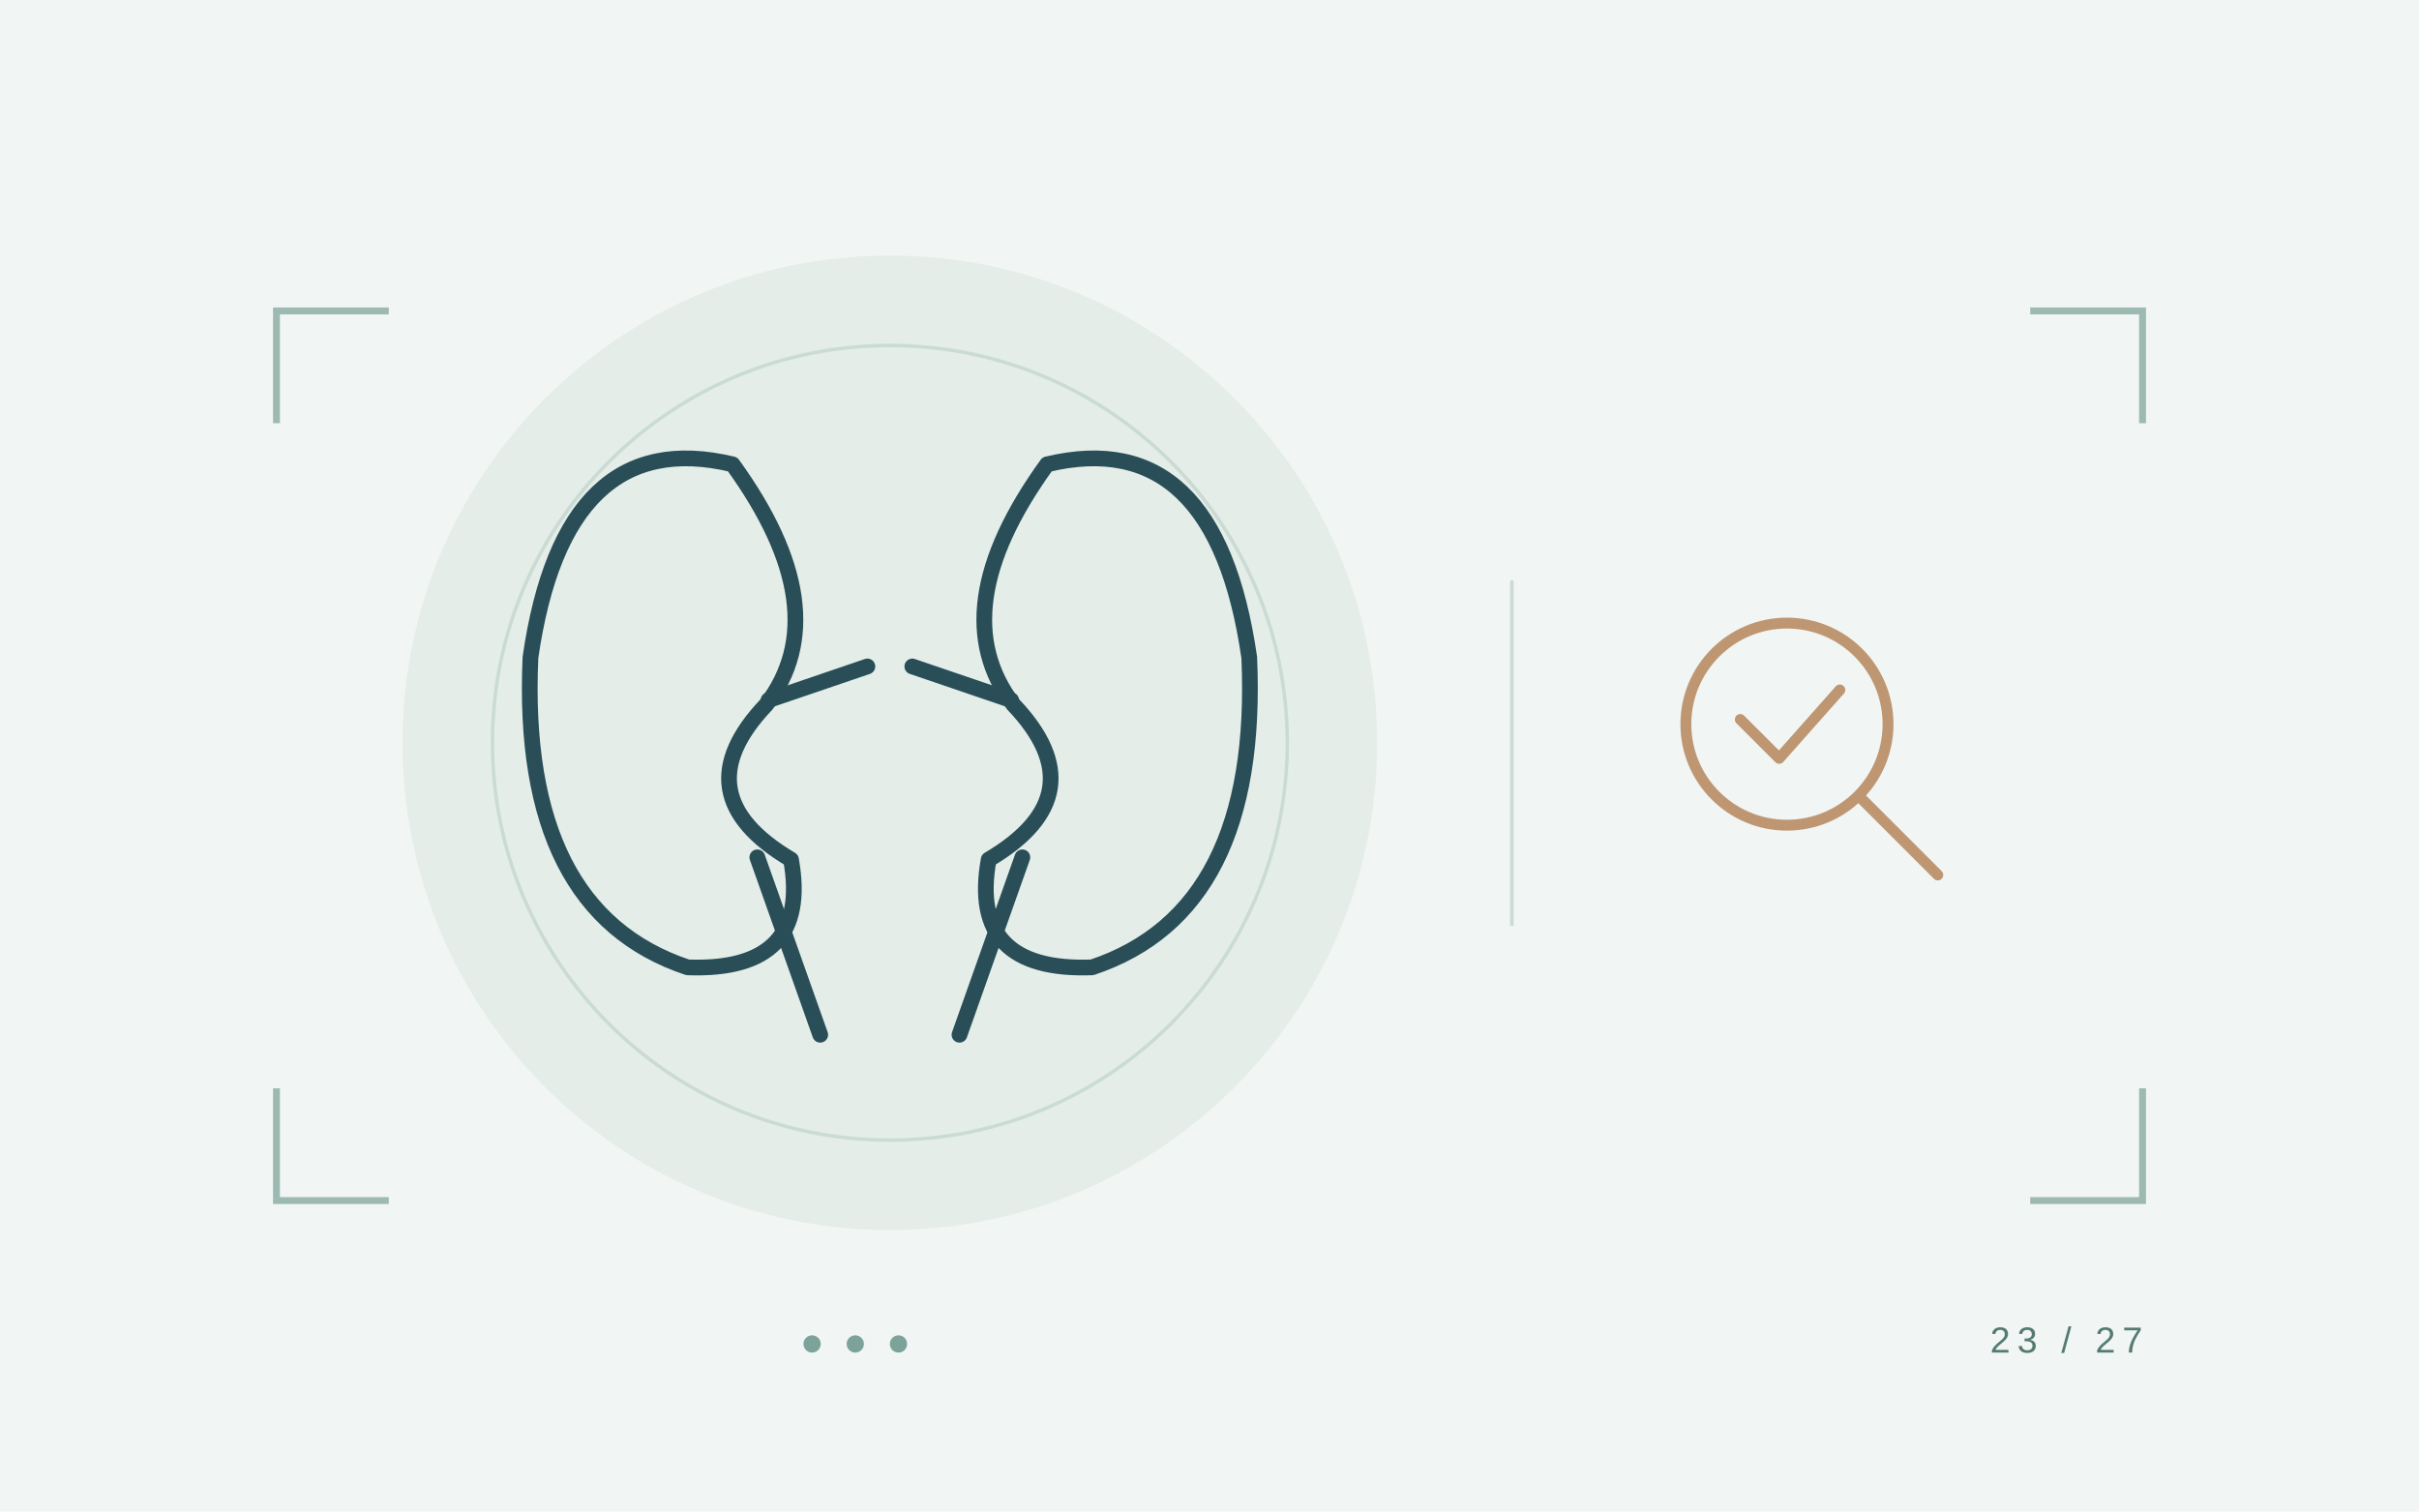
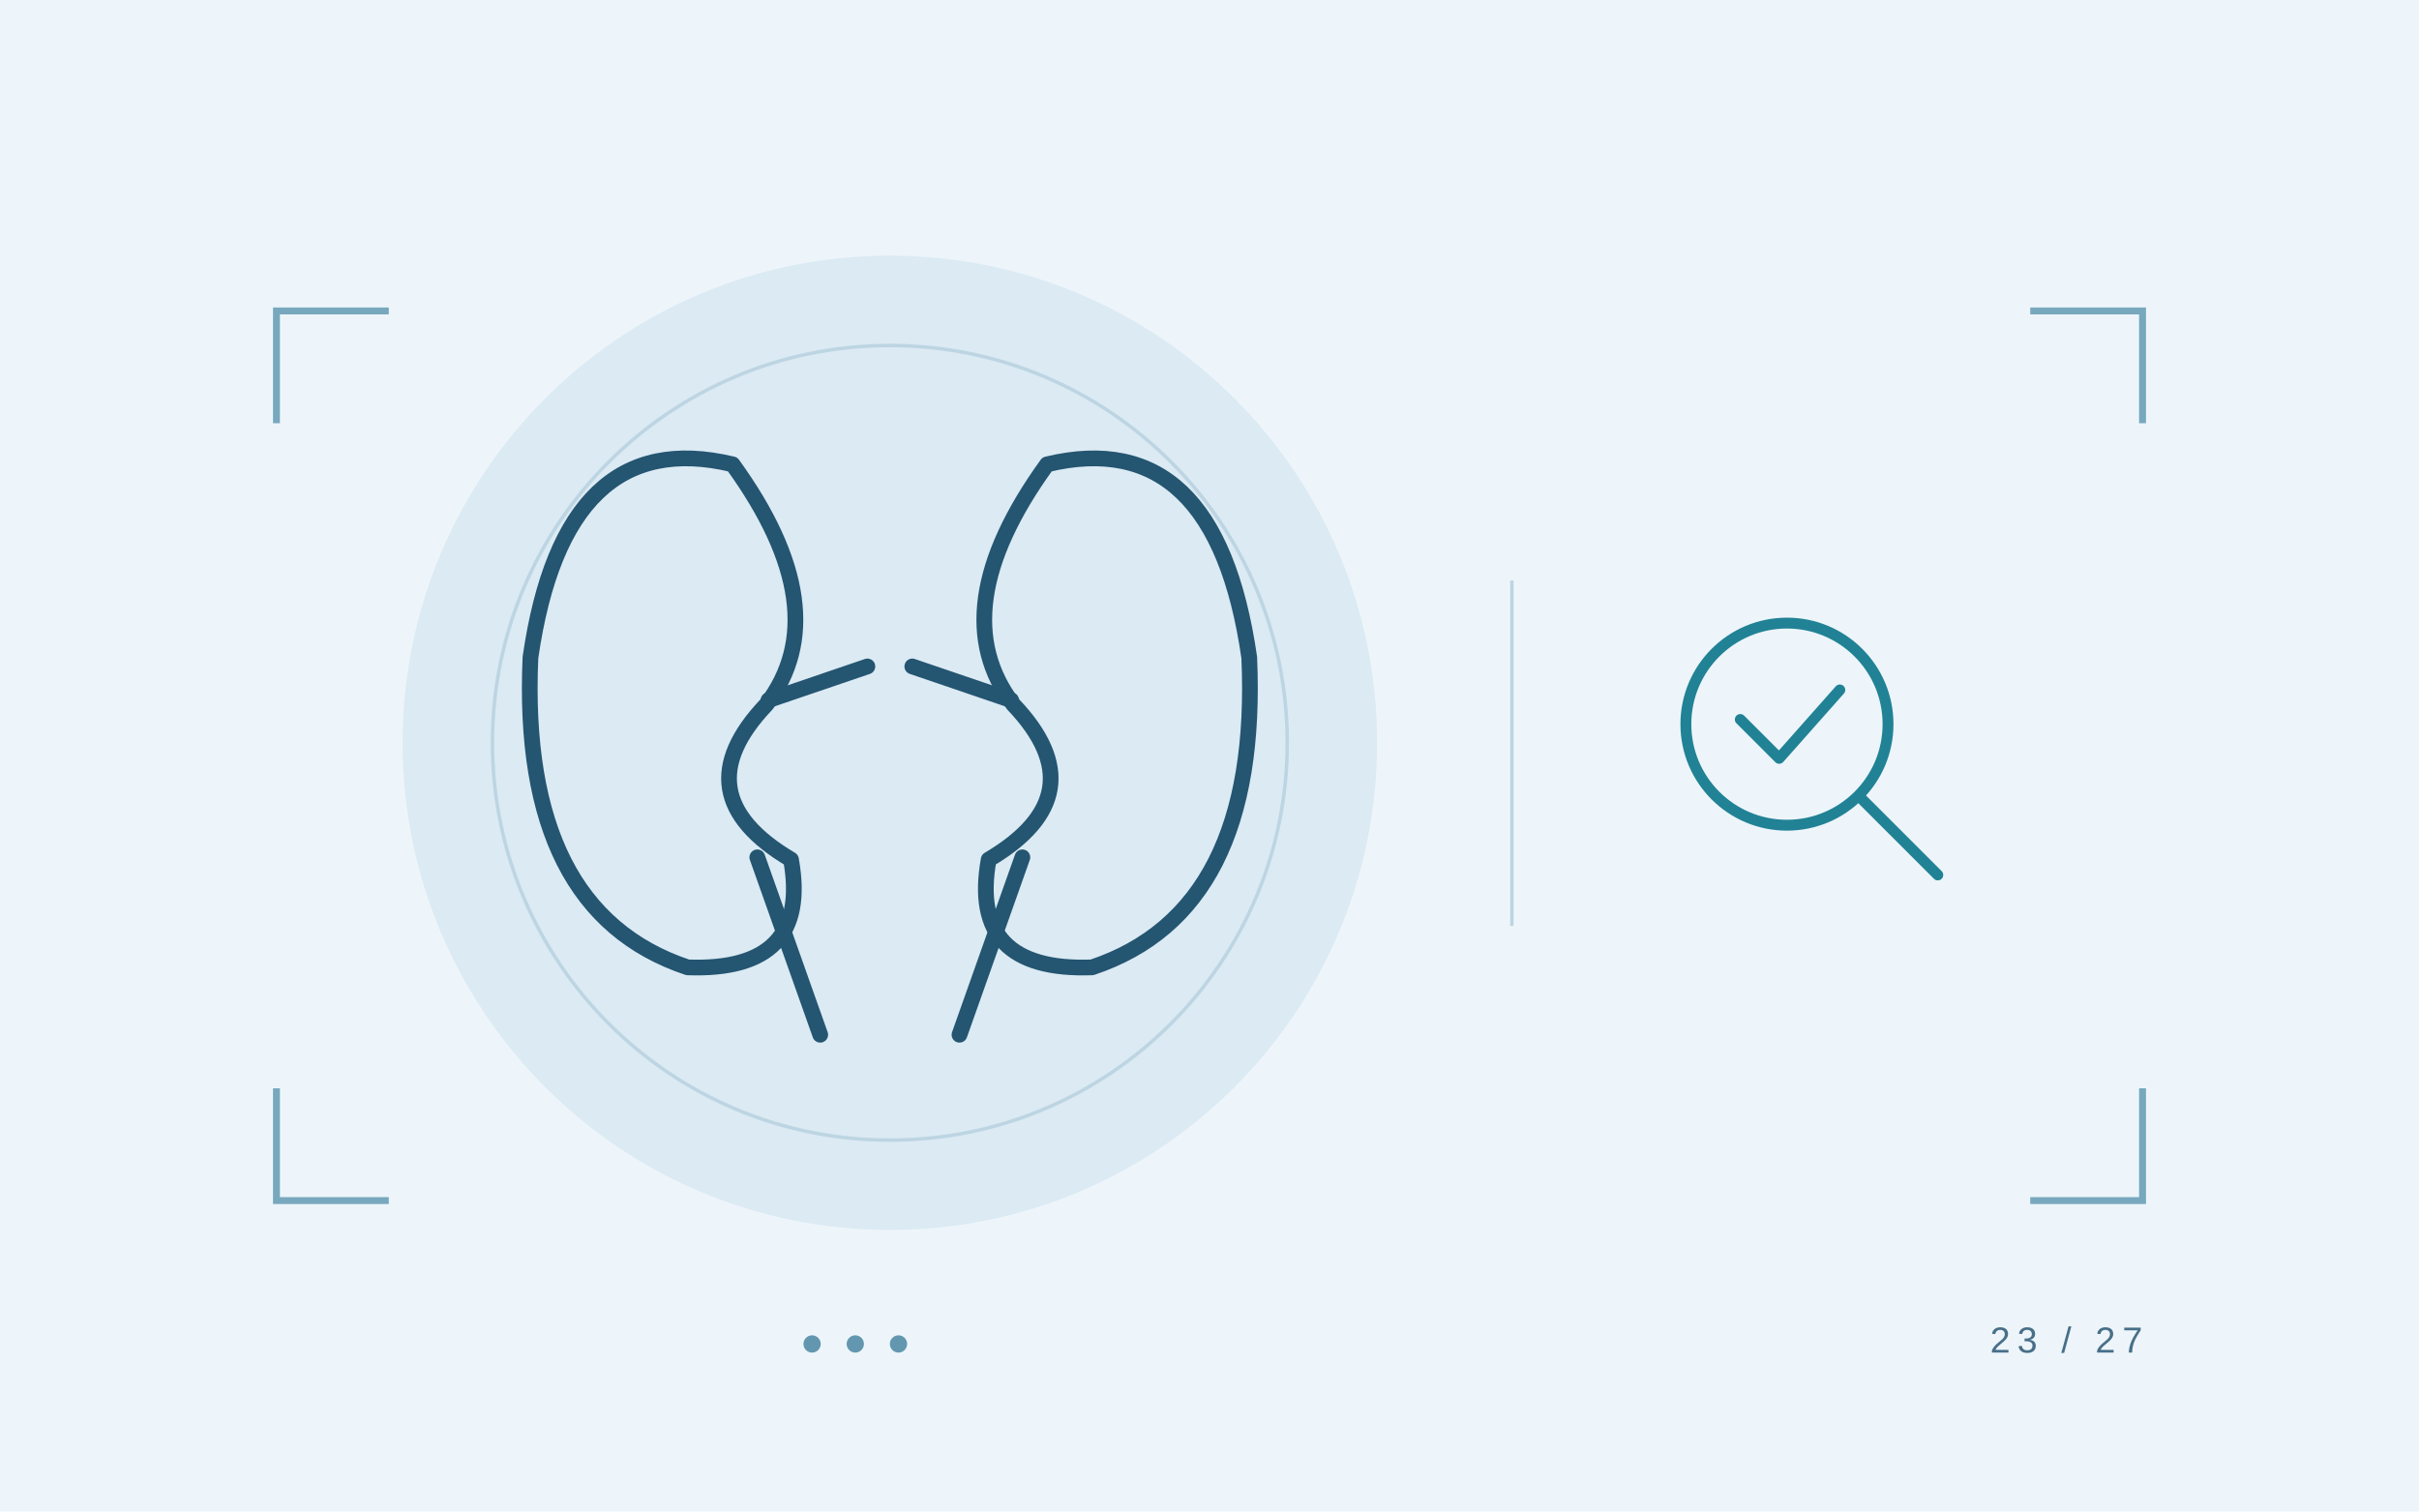
<svg xmlns="http://www.w3.org/2000/svg" width="1400" height="875" viewBox="0 0 1400 875">
-   <rect width="1400" height="875" fill="#f1f5f3" />
-   <circle cx="515" cy="430" r="282" fill="#e4edE8" />
-   <circle cx="515" cy="430" r="230" fill="none" stroke="#cadbd4" stroke-width="2" />
-   <path d="M160 245V180H225M1175 180H1240V245M160 630V695H225M1175 695H1240V630" fill="none" stroke="#9dbab2" stroke-width="4" />
-   <g transform="translate(515 430) scale(1.3)" fill="none" stroke="#294e58" stroke-width="7" stroke-linecap="round" stroke-linejoin="round">
+   <rect width="1400" height="875" fill="#edf5fa" />
+   <circle cx="515" cy="430" r="282" fill="#dbeaf3" />
+   <circle cx="515" cy="430" r="230" fill="none" stroke="#bdd5e2" stroke-width="2" />
+   <path d="M160 245V180H225M1175 180H1240V245M160 630V695H225M1175 695H1240V630" fill="none" stroke="#78a8bd" stroke-width="4" />
+   <g transform="translate(515 430) scale(1.3)" fill="none" stroke="#245571" stroke-width="7" stroke-linecap="round" stroke-linejoin="round">
    <path d="M-70-124Q-145-142-160-38Q-165 75-90 100Q-35 102-44 52Q-93 23-55-17Q-23-59-70-124Z" />
    <path d="M70-124Q145-142 160-38Q165 75 90 100Q35 102 44 52Q93 23 55-17Q23-59 70-124Z" />
    <path d="M-59 51L-31 130M59 51L31 130M-54-19L-10-34M54-19L10-34" />
  </g>
-   <path d="M875 336V536" stroke="#cadbd4" stroke-width="2" />
-   <g transform="translate(1045 430) scale(.9)" fill="none" stroke="#294e58" stroke-width="7" stroke-linecap="round" stroke-linejoin="round">
-     <g stroke="#bf9672">
+   <path d="M875 336V536" stroke="#bdd5e2" stroke-width="2" />
+   <g transform="translate(1045 430) scale(.9)" fill="none" stroke="#245571" stroke-width="7" stroke-linecap="round" stroke-linejoin="round">
+     <g stroke="#218295">
      <circle cx="-12" cy="-12" r="65" />
      <path d="M35 35L85 85M-42-15L-17 10L22-34" />
    </g>
  </g>
-   <g fill="#7ca39a">
+   <g fill="#6297af">
    <circle cx="470" cy="778" r="5" />
    <circle cx="495" cy="778" r="5" />
    <circle cx="520" cy="778" r="5" />
  </g>
-   <text x="1240" y="783" text-anchor="end" fill="#547b73" font-family="Arial,sans-serif" font-size="21" letter-spacing="4">23 / 27</text>
+   <text x="1240" y="783" text-anchor="end" fill="#486f88" font-family="Arial,sans-serif" font-size="21" letter-spacing="4">23 / 27</text>
</svg>
